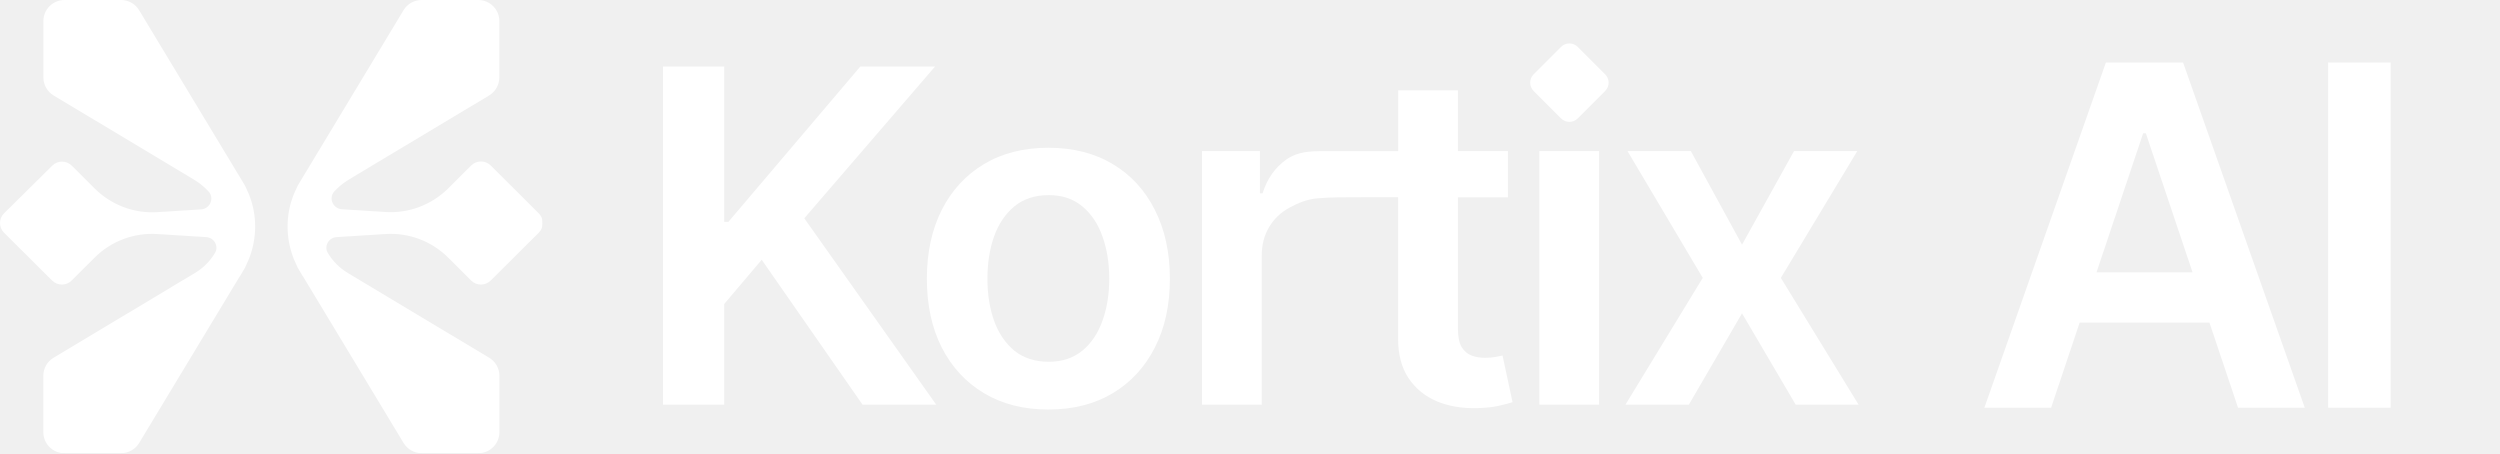
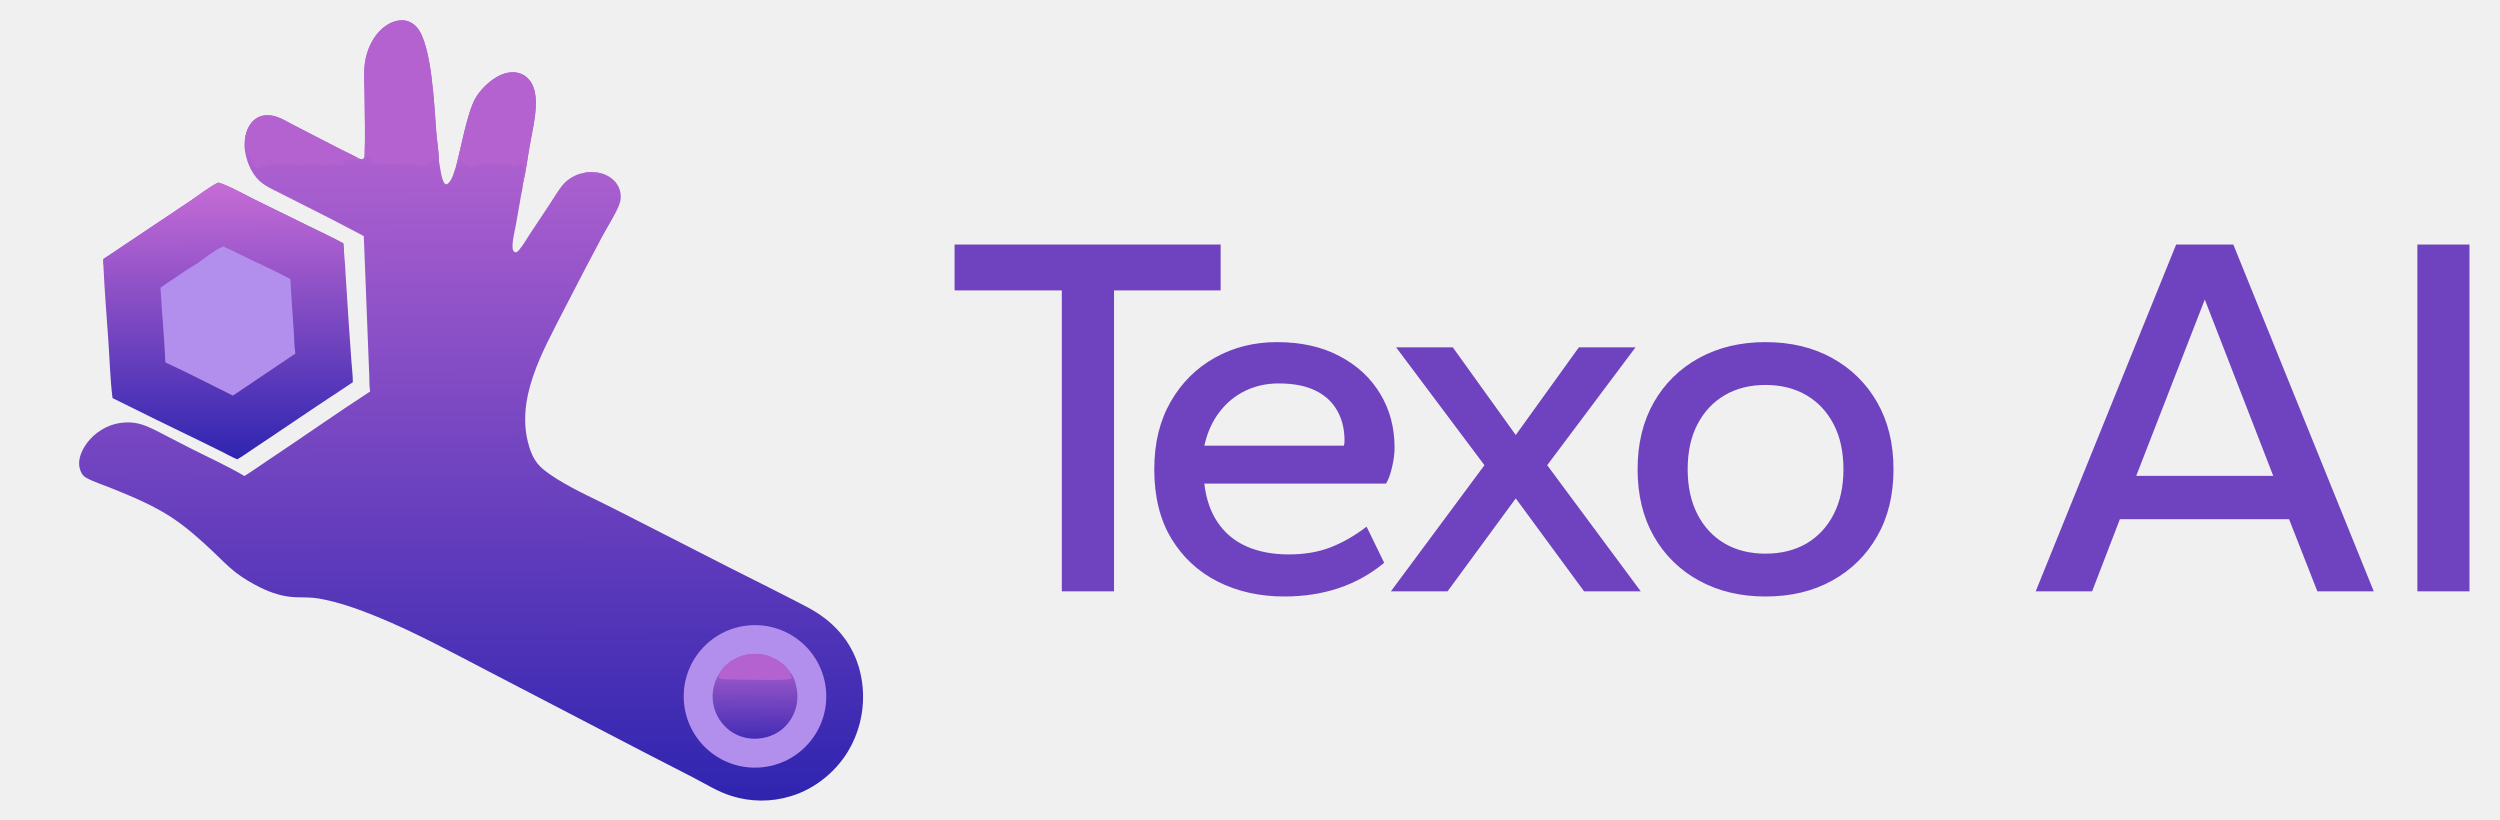
- <svg xmlns="http://www.w3.org/2000/svg" width="1804" height="327" viewBox="0 0 1804 327" fill="none">
-   <mask id="mask0_27_2" style="mask-type:luminance" maskUnits="userSpaceOnUse" x="0" y="0" width="392" height="327">
-     <path d="M391.396 0H0V327H391.396V0Z" fill="white" />
-   </mask>
-   <g mask="url(#mask0_27_2)">
-     <path d="M132.025 202.15L111.687 214.376L38.665 258.138C34.068 260.843 31.255 265.819 31.255 271.175V311.854C31.255 320.238 38.124 327.054 46.508 327.054H87.292C92.647 327.054 97.624 324.241 100.382 319.697L172.863 199.662L173.133 199.337L176.758 193.279L179.624 186.896C182.545 179.431 184.114 171.641 184.114 163.527C184.114 155.413 182.653 147.677 179.516 139.888L176.703 133.775L100.382 7.357C97.624 2.759 92.647 0 87.292 0H46.562C38.178 0 31.309 6.762 31.309 15.2V55.879C31.309 61.181 34.122 66.157 38.719 68.916L111.687 112.624L132.241 124.958L134.513 126.31L140.625 130.043C144.412 132.369 147.765 135.182 150.632 138.319C154.851 143.079 151.551 150.653 145.169 151.085L113.634 153.087C96.812 154.169 80.369 147.948 68.415 136.101L51.809 119.548C47.861 115.654 41.532 115.654 37.692 119.548L2.966 153.898C-0.983 157.793 -0.983 164.122 2.966 167.963L37.584 202.421C41.532 206.316 47.861 206.316 51.701 202.421L68.307 185.868C80.261 173.967 96.65 167.8 113.526 168.882L148.793 171.1C154.472 171.425 158.042 177.592 155.176 182.46C151.768 188.248 146.792 193.333 140.571 197.066L134.351 200.798" fill="white" />
-     <path d="M257.285 126.202L251.173 129.934C247.387 132.261 244.033 135.073 241.166 138.211C236.947 142.971 240.247 150.544 246.629 150.977L278.164 152.979C294.986 154.061 311.429 147.84 323.383 135.993L339.989 119.44C343.938 115.545 350.266 115.545 354.107 119.44L388.724 153.898C392.673 157.793 392.673 164.122 388.724 167.963L354.107 202.421C350.158 206.316 343.829 206.316 339.989 202.421L323.383 185.868C311.429 173.967 295.04 167.8 278.164 168.882L242.897 171.1C237.218 171.425 233.648 177.592 236.515 182.46C239.922 188.248 244.899 193.333 251.119 197.066L257.339 200.798L259.611 202.15L279.949 214.376L352.971 258.138C357.568 260.843 360.381 265.819 360.381 271.175V311.854C360.381 320.238 353.512 327.054 345.128 327.054H304.344C298.989 327.054 294.012 324.241 291.254 319.697L218.773 199.662L218.503 199.337L214.878 193.279L212.012 186.896C209.091 179.431 207.522 171.641 207.522 163.527C207.522 155.413 208.983 147.677 212.12 139.888L214.933 133.775L291.2 7.357C293.958 2.759 298.935 0 304.29 0H345.074C353.457 0 360.327 6.762 360.327 15.2V55.879C360.327 61.181 357.514 66.157 352.917 68.916L279.949 112.624L259.395 124.958" fill="white" />
-   </g>
-   <path d="M674.707 48.034H620.779L525.58 160.117H522.606V48.034H478.414V291.999H522.606V219.35L549.651 187.435L622.402 291.999H675.572L580.374 157.521L674.707 48.034Z" fill="white" />
-   <path d="M1078.97 257.596C1076.75 257.975 1074.26 258.191 1071.56 258.191C1067.99 258.191 1064.74 257.65 1061.77 256.514C1058.85 255.378 1056.47 253.323 1054.63 250.293C1052.9 247.21 1052.03 242.774 1052.03 236.932V142.375H1088.11V108.999H1052.03V65.183H1008.92V109.053H955.915C945.421 109.053 936.442 109.324 928.221 115.112C920.107 120.846 914.374 128.96 911.074 139.508H909.181V108.999H867.369V292H910.479V184.406C910.479 176.617 912.264 169.747 915.834 163.796C919.404 157.846 924.272 153.194 930.492 149.84C936.767 146.432 943.204 143.727 951.047 143.078C960.512 142.267 970.195 142.321 982.906 142.321H1008.87V244.072C1008.81 255.486 1011.25 265.061 1016.28 272.688C1021.36 280.316 1028.23 285.941 1036.89 289.62C1045.54 293.19 1055.28 294.813 1066.1 294.488C1072.21 294.326 1077.35 293.785 1081.57 292.811C1085.84 291.838 1089.14 290.972 1091.46 290.215L1084.22 256.514C1083.03 256.839 1081.3 257.163 1078.97 257.596Z" fill="white" />
-   <path d="M802.97 118.41C789.88 110.566 774.357 106.617 756.507 106.617C738.657 106.617 723.133 110.566 710.043 118.41C696.954 126.254 686.785 137.289 679.536 151.516C672.397 165.743 668.827 182.295 668.827 201.174C668.827 220.053 672.397 236.606 679.536 250.725C686.785 264.843 696.899 275.879 710.043 283.722C723.133 291.566 738.657 295.515 756.507 295.515C774.357 295.515 789.88 291.566 802.97 283.722C816.06 275.879 826.229 264.843 833.369 250.725C840.617 236.606 844.187 220.053 844.187 201.174C844.187 182.295 840.563 165.688 833.369 151.516C826.229 137.289 816.114 126.254 802.97 118.41ZM795.56 231.359C792.369 240.393 787.555 247.641 781.01 253.051C774.519 258.352 766.405 261.057 756.723 261.057C747.041 261.057 738.549 258.406 731.95 253.051C725.459 247.641 720.537 240.447 717.291 231.359C714.1 222.325 712.531 212.21 712.531 201.12C712.531 190.031 714.1 179.807 717.291 170.719C720.537 161.577 725.459 154.329 731.95 148.919C738.549 143.51 746.825 140.805 756.723 140.805C766.622 140.805 774.519 143.51 781.01 148.919C787.5 154.329 792.369 161.577 795.56 170.719C798.805 179.753 800.428 189.923 800.428 201.12C800.428 212.318 798.805 222.325 795.56 231.359Z" fill="white" />
-   <path d="M1340.23 108.996H1294.58L1257.04 176.559L1220.1 108.996H1174.39L1228.7 200.523L1172.93 291.997H1218.69L1257.04 226.11L1295.77 291.997H1341.15L1285.06 200.523L1340.23 108.996Z" fill="white" />
-   <path d="M1153.9 108.996H1110.79V291.997H1153.9V108.996Z" fill="white" />
-   <path d="M1126.47 33.822L1106.65 53.636C1103.34 56.953 1103.34 62.33 1106.65 65.647L1126.47 85.46C1129.78 88.777 1135.16 88.777 1138.48 85.46L1158.29 65.647C1161.61 62.33 1161.61 56.953 1158.29 53.636L1138.48 33.822C1135.16 30.506 1129.78 30.506 1126.47 33.822Z" fill="white" />
-   <path d="M1725.1 45.103V294.198H1679.97V45.103H1725.1Z" fill="white" />
-   <path d="M1480.09 294.198H1431.93L1519.61 45.103H1575.31L1663.12 294.198H1614.96L1548.44 96.187H1546.49L1480.09 294.198ZM1481.67 196.53H1613.02V232.775H1481.67V196.53Z" fill="white" />
+ <svg xmlns="http://www.w3.org/2000/svg" width="1931" height="633">
+   <defs>
+     <linearGradient id="gradient_0" gradientUnits="userSpaceOnUse" x1="363.884" y1="617.791" x2="363.321" y2="115.44">
+       <stop offset="0" stop-color="#2F24AF" />
+       <stop offset="1" stop-color="#AF61D0" />
+     </linearGradient>
+   </defs>
+   <path fill="url(#gradient_0)" transform="translate(0.00012207 0)" d="M281.6 121.179C282.22 105.156 281.734 88.989 281.584 72.95C281.501 64.108 280.575 54.361 282.358 45.664C284.102 37.16 288.118 28.662 294.543 22.703C298.912 18.649 304.844 15.476 310.944 15.689C315.208 15.838 318.908 17.758 321.757 20.849C333.635 33.738 335.487 83.196 336.97 102.012C337.537 109.213 338.922 116.92 339.019 124.07C339.814 127.745 340.91 139.937 343.795 142.014C344.444 142.482 344.66 142.365 345.407 142.261C349.342 139.465 350.738 132.479 352.321 128.178C356.029 114.531 360.905 87.061 367.132 76.039C370.84 69.475 377.258 63.217 383.769 59.448C388.769 56.553 394.791 54.859 400.522 56.37C404.86 57.514 408.407 60.402 410.595 64.294C413.135 68.812 413.883 74.115 413.912 79.227C413.975 90.072 410.715 103.507 408.844 114.339C407.282 123.387 406.143 132.81 403.985 141.724C403.886 144.901 402.903 148.449 402.34 151.606L398.441 173.836C397.487 179.019 395.924 184.787 395.866 190.039C395.851 191.342 395.871 192.89 396.728 193.965C397.28 194.656 397.654 194.803 398.502 194.941C399.581 194.582 400.143 194.005 400.872 193.144C404.133 189.295 406.769 184.586 409.536 180.365L424.924 157.159C427.943 152.579 430.801 147.655 434.193 143.356C437.998 138.536 444.781 134.332 450.931 133.578C455.477 132.498 459.914 132.89 464.452 133.821C466.104 134.316 467.785 134.955 469.305 135.772C473.753 138.164 477.283 141.903 478.729 146.806C479.554 149.604 479.732 152.678 479.102 155.532C477.667 162.028 468.623 176.193 464.986 182.978C454.92 201.958 444.976 221.002 435.156 240.11C419.158 271.636 397.527 308.45 408.743 345.003C410.846 351.855 413.79 357.693 419.388 362.31C431.712 372.473 451.251 381.574 465.808 388.709C474.053 392.751 482.215 397.003 490.418 401.135L562.663 438.019C582.968 448.327 603.466 458.38 623.612 468.982C642.68 479.017 656.874 494.029 663.268 514.922C669.463 535.821 667.081 558.326 656.65 577.467C647.178 594.959 630.018 609.219 610.948 614.926C595.923 619.585 579.829 619.52 564.843 614.739C554.691 611.601 544.932 605.487 535.521 600.596L495.805 580.171L378.284 519.046C349.657 504.177 321.268 488.665 291.406 476.407C277.285 470.611 261.358 464.926 246.296 462.309C240.316 461.27 234.55 461.506 228.538 461.312C218.868 460.999 209.559 458.003 200.952 453.722C194.397 450.462 188.008 446.754 182.202 442.279C176.043 437.533 170.688 431.871 165.053 426.536C154.761 416.792 143.963 407.108 132.081 399.337C117.909 390.068 101.45 383.332 85.789 376.971C79.91 374.583 71.865 372.056 66.503 368.956C63.678 367.323 62.422 364.868 61.603 361.818C60.093 356.189 62.183 350.272 65.029 345.422C70.043 336.879 79.144 329.984 88.762 327.533C95.128 325.911 101.943 325.782 108.299 327.535C115.23 329.446 121.794 333.224 128.157 336.51L147.904 346.646C161.471 353.555 175.715 359.908 188.792 367.676C195.593 363.407 202.15 358.735 208.836 354.286C234.619 337.134 259.957 319.227 285.92 302.364C285.17 298.54 285.385 294.227 285.225 290.322L284.266 266.154L280.997 182.323C264.565 173.619 248.03 165.11 231.396 156.8L214.908 148.457C210.976 146.459 206.808 144.559 203.215 141.988C195.204 136.258 190.875 126.475 189.272 117C188.49 109.242 189.144 100.893 194.34 94.657C197.066 91.385 200.731 89.414 205 89.053C208.444 88.762 211.809 89.462 215.017 90.689C218.548 92.039 221.92 94.044 225.264 95.806C230.092 98.348 234.939 100.854 239.804 103.324L262.961 115.239C267.569 117.578 272.412 119.733 276.88 122.312C277.895 122.621 278.806 122.861 279.865 122.95C280.895 122.465 281.002 122.118 281.6 121.179Z" />
+   <path fill="#B362D0" transform="translate(0.00012207 0)" d="M281.6 121.179C282.22 105.156 281.734 88.989 281.584 72.95C281.501 64.108 280.575 54.361 282.358 45.664C284.102 37.16 288.118 28.662 294.543 22.703C298.912 18.649 304.844 15.476 310.944 15.689C315.208 15.838 318.908 17.758 321.757 20.849C333.635 33.738 335.487 83.196 336.97 102.012C337.537 109.213 338.922 116.92 339.019 124.07C338.958 124.12 338.886 124.159 338.835 124.219C338.234 124.932 338.611 127.213 338.8 128.134L339 127.431L338.482 127.762L338.96 127.651L338.468 127.721C338.081 126.205 337.953 124.381 336.848 123.275C336.328 123.267 336.572 123.298 335.975 123.148C334.86 122.868 331.152 126.708 329.55 127.252C327.355 127.996 323.464 128.551 321.28 127.755C319.908 127.255 318.765 126.526 317.243 126.49C315.272 126.443 313.282 126.741 311.304 126.751C306.801 126.774 302.288 126.556 297.787 126.649C296.287 126.68 293.795 127.292 292.462 126.882C292.357 126.85 292.26 126.798 292.164 126.747C291.604 126.455 291.15 126.269 290.557 126.057L290.187 127.155L289.995 127.104L289.481 126.109C289.003 126.548 288.532 126.995 288.067 127.448L287.765 127.36L287.522 126.568L287.034 126.852C286.549 126.201 287.118 125.479 286.241 124.265C286.377 123.773 286.479 123.446 286.787 123.027C286.863 122.924 286.947 122.828 287.027 122.729C286.455 122.032 286.351 122.03 285.474 121.778L285.8 121.56L285.36 121.736C284.947 121.01 284.59 120.659 283.92 120.163C282.866 120.927 282.404 122.886 281.75 124.059C280.986 124.475 280.924 124.361 280.06 124.167L280.03 123.802C280.597 123.459 281.131 123.173 281.532 122.628C281.863 122.177 281.655 121.706 281.6 121.179Z" />
+   <path fill="#B362D0" transform="translate(0.00012207 0)" d="M352.321 128.178C356.029 114.531 360.905 87.061 367.132 76.039C370.84 69.475 377.258 63.217 383.769 59.448C388.769 56.553 394.791 54.859 400.522 56.37C404.86 57.514 408.407 60.402 410.595 64.294C413.135 68.812 413.883 74.115 413.912 79.227C413.975 90.072 410.715 103.507 408.844 114.339C407.282 123.387 406.143 132.81 403.985 141.724C403.957 141.712 403.928 141.705 403.903 141.688C401.592 140.082 405.698 132.018 404.547 128.646C404.297 127.915 403.767 127.388 403.062 127.104C401.298 126.394 399.995 127.305 398.392 127.968C397.418 128.37 396.593 128.674 395.575 128.259C394.923 127.501 394.409 126.929 393.525 126.448C386.564 127.113 379.689 125.975 373.206 126.413C369.964 126.633 367.481 129.342 363.893 128.991C361.656 128.772 359.941 126.082 357.824 125.916L357.072 126.634C357.083 126.416 357.105 126.194 357.056 125.978C356.869 125.146 356.697 125.043 356.015 124.638C355.086 124.938 355.011 125.112 354.389 125.884C354.163 127.679 353.264 129.126 352.469 130.723C352.566 129.91 352.506 129.268 352.372 128.471L352.321 128.178Z" />
+   <path fill="#B362D0" transform="translate(0.00012207 0)" d="M189.272 117C188.49 109.242 189.144 100.893 194.34 94.657C197.066 91.385 200.731 89.414 205 89.053C208.444 88.762 211.809 89.462 215.017 90.689C218.548 92.039 221.92 94.044 225.264 95.806C230.092 98.348 234.939 100.854 239.804 103.324L262.961 115.239C267.569 117.578 272.412 119.733 276.88 122.312C277.233 122.817 277.574 123.235 277.76 123.829L277.521 124.17C276.459 123.853 275.517 123.63 274.412 123.544C273.576 124.108 273.66 124.473 273.417 125.426C272.137 125.098 271.704 123.604 270.601 123.373C268.806 122.998 269.14 124.484 265.977 123.238C265.294 124.072 266.126 124.747 265.818 125.833C264.497 127.2 261.56 127.577 259.709 127.441C258.734 127.37 258.414 126.959 257.879 126.219C257.469 126.312 257.052 126.391 256.645 126.493C253.107 127.381 246.075 126.727 242.185 126.733C233.752 126.747 225.178 127.078 216.759 126.72C214.929 126.642 212.818 125.616 211.12 126.425L211.17 127.241L210.688 127.271L210.635 126.286C209.588 126.275 207.14 127.011 206.381 127.801C206.288 127.898 206.223 128.017 206.144 128.126L205.636 127.568C205.28 128.272 205.009 128.757 204.443 129.324C204.095 128.672 204.208 128.92 203.936 128.279L203.757 127.849C202.556 128.062 201.673 129.7 200.444 130.258C199.823 130.261 199.288 130.366 198.73 130.059C196.625 128.901 193.884 123.292 193.359 121.002C193.146 120.07 192.724 119.545 192.104 118.836L191.746 118.819L191.322 119.596C191.187 118.743 191.501 118.271 191.887 117.545L192.049 117.246C191.76 116.383 191.575 116.313 190.846 115.743C190.011 116.037 189.791 116.326 189.272 117Z" />
+   <path fill="#B362D0" transform="translate(0.00012207 0)" d="M450.931 133.578C455.477 132.498 459.914 132.89 464.452 133.821C460.168 134.886 455.346 133.736 450.931 133.578Z" />
+   <path fill="#B38FED" transform="translate(0.00012207 0)" d="M578.61 483.039C608.995 480.521 635.641 503.169 638.043 533.555C640.446 563.941 617.69 590.493 587.287 592.779C557.048 595.052 530.664 572.451 528.274 542.23C525.885 512.008 548.39 485.544 578.61 483.039Z" />
+   <defs>
+     <linearGradient id="gradient_1" gradientUnits="userSpaceOnUse" x1="582.797" y1="569.744" x2="582.936" y2="523.426">
+       <stop offset="0" stop-color="#452DB5" />
+       <stop offset="1" stop-color="#9454C7" />
+     </linearGradient>
+   </defs>
+   <path fill="url(#gradient_1)" transform="translate(0.00012207 0)" d="M555.659 520.43C557.909 516.018 562.014 512.157 566.267 509.692C573.881 505.18 582.988 503.912 591.545 506.172C598.828 508.143 606.405 512.768 610.256 519.427C614.323 523.345 615.873 532.578 615.943 537.967C616.056 546.641 612.395 555.221 606.271 561.333C600.043 567.549 591.325 570.668 582.596 570.597C573.968 570.569 565.72 567.042 559.74 560.823C553.632 554.579 550.275 546.152 550.419 537.42C550.535 531.824 552.214 524.958 555.659 520.43Z" />
+   <path fill="#B362D0" transform="translate(0.00012207 0)" d="M555.659 520.43C557.909 516.018 562.014 512.157 566.267 509.692C573.881 505.18 582.988 503.912 591.545 506.172C598.828 508.143 606.405 512.768 610.256 519.427C610.244 519.533 610.218 519.638 610.222 519.745C610.275 521.309 612.014 522.389 611.804 523.986C609.297 525.031 604.893 525.029 602.171 525.136C597.263 525.33 558.874 525.073 557.212 524.377C556.328 524.006 555.464 523.581 554.603 523.158C555.029 522.493 556.075 521.221 556.08 520.485L555.659 520.43Z" />
+   <defs>
+     <linearGradient id="gradient_2" gradientUnits="userSpaceOnUse" x1="176.168" y1="353.583" x2="176.116" y2="201.05">
+       <stop offset="0" stop-color="#2F25B0" />
+       <stop offset="1" stop-color="#9D58CA" />
+     </linearGradient>
+   </defs>
+   <path fill="url(#gradient_2)" transform="translate(0.00012207 0)" d="M79.796 200.127L146.71 155.359C152.136 151.777 163.174 143.263 168.566 141.05C174.245 142.08 190.958 151.359 197.158 154.374L237.151 173.988C246.524 178.577 256.01 183.013 265.205 187.951C265.505 190.899 265.737 193.809 265.812 196.775C266.553 202.722 266.726 208.81 267.123 214.792L269.44 250.723L271.458 279.379C271.846 284.619 272.532 289.999 272.53 295.249C253.36 307.86 234.28 320.609 215.293 333.495L194.697 347.297C190.925 349.813 187.155 352.586 183.199 354.79C179.142 353.077 175.271 350.894 171.345 348.9C165.775 346.114 160.188 343.364 154.582 340.651C131.955 329.736 109.397 318.679 86.91 307.478C85.138 293.39 84.77 279.008 83.807 264.832C82.444 244.744 80.719 224.603 79.831 204.489L79.796 200.127Z" />
+   <path fill="#B38FED" transform="translate(0.00012207 0)" d="M147.055 206.609C155.282 202.027 164.103 193.686 172.383 190.144C181.198 194.167 189.815 198.607 198.552 202.796C207.107 207.02 215.854 210.997 224.255 215.511C225.039 229.063 225.928 242.608 226.921 256.145C227.319 261.69 227.261 267.599 228.178 273.067L179.885 305.557C162.698 297.119 145.089 287.854 127.761 279.941C126.914 260.699 125.02 241.49 123.951 222.256C131.511 216.842 139.414 211.908 147.055 206.609Z" />
+   <defs>
+     <linearGradient id="gradient_3" gradientUnits="userSpaceOnUse" x1="172.819" y1="205.478" x2="172.491" y2="141.622">
+       <stop offset="0" stop-color="#9A57CB" />
+       <stop offset="1" stop-color="#C66CD5" />
+     </linearGradient>
+   </defs>
+   <path fill="url(#gradient_3)" transform="translate(0.00012207 0)" d="M79.796 200.127L146.71 155.359C152.136 151.777 163.174 143.263 168.566 141.05C174.245 142.08 190.958 151.359 197.158 154.374L237.151 173.988C246.524 178.577 256.01 183.013 265.205 187.951C265.505 190.899 265.737 193.809 265.812 196.775C265.683 198.316 265.863 201.851 264.948 202.928C265.094 203.087 265.018 203.074 265.122 203.08L264.96 201.481C264.326 201.247 263.554 201.353 262.931 201.604C262.398 201.819 261.905 202.274 261.453 202.62C260.411 203.417 259.531 203.759 258.218 203.887C255.208 204.181 252.027 203.481 248.988 203.474L227.444 203.632C223.563 203.643 219.586 203.868 215.734 203.34C213.202 202.993 200.939 200.451 199.351 201.661C198.904 202.002 198.78 202.302 198.552 202.796C189.815 198.607 181.198 194.167 172.383 190.144C164.103 193.686 155.282 202.027 147.055 206.609L146.911 204.926C146.321 204.213 146.082 204.097 145.175 203.932C141.541 203.273 137.652 203.851 133.978 203.825L109.654 203.649C101.271 203.629 93.054 202.669 84.641 203.191C82.914 203.298 81.275 203.448 79.831 204.489L79.796 200.127Z" />
+   <path fill="#6F42BF" transform="translate(0.00012207 0)" d="M820.147 456.724L820.147 224.308L737.324 224.308L737.324 188.869L942.816 188.869L942.816 224.308L860.482 224.308L860.482 456.724L820.147 456.724ZM992 460.738Q963.511 460.738 940.7 449.284Q917.987 437.829 904.77 415.997Q891.554 394.166 891.554 362.446Q891.554 332.391 904.183 310.363Q916.812 288.335 938.35 276.294Q959.888 264.252 986.321 264.252Q1014.22 264.252 1034.59 275.021Q1054.95 285.692 1066.01 304.097Q1077.17 322.405 1077.17 345.803Q1077.17 352.46 1075.31 360.488Q1073.55 368.516 1070.61 373.509L930.225 373.509Q932.183 391.131 940.504 403.466Q948.826 415.802 962.825 422.067Q976.923 428.235 995.426 428.235Q1013.83 428.235 1028.03 422.655Q1042.32 416.976 1055.54 406.795L1069.15 434.696Q1053.48 447.717 1034 454.276Q1014.61 460.738 992 460.738ZM930.225 344.236L1037.92 344.236Q1038.31 343.257 1038.4 342.376Q1038.5 341.397 1038.5 340.223Q1038.5 327.006 1032.82 317.118Q1027.24 307.132 1015.98 301.65Q1004.82 296.167 987.594 296.167Q973.692 296.167 961.846 301.846Q950.098 307.524 941.875 318.293Q933.651 328.964 930.225 344.236ZM1074.34 456.724L1146.59 359.313L1078.35 268.266L1122.12 268.266L1170.77 336.013L1219.53 268.266L1263.29 268.266L1195.05 359.313L1267.3 456.724L1223.54 456.724L1170.77 384.963L1118.1 456.724L1074.34 456.724ZM1363.67 460.738Q1334.78 460.738 1312.37 448.5Q1290.04 436.263 1277.42 414.235Q1264.88 392.208 1264.88 362.446Q1264.88 332.782 1277.42 310.755Q1290.04 288.727 1312.37 276.489Q1334.78 264.252 1363.67 264.252Q1392.94 264.252 1415.06 276.489Q1437.29 288.727 1449.92 310.755Q1462.54 332.782 1462.54 362.446Q1462.54 392.208 1449.92 414.235Q1437.29 436.263 1415.06 448.5Q1392.94 460.738 1363.67 460.738ZM1363.67 427.648Q1381.78 427.648 1395.29 419.816Q1408.8 411.886 1416.34 397.201Q1423.87 382.516 1423.87 362.446Q1423.87 342.278 1416.34 327.789Q1408.8 313.202 1395.29 305.272Q1381.78 297.342 1363.67 297.342Q1345.65 297.342 1332.14 305.272Q1318.63 313.202 1311.09 327.789Q1303.55 342.278 1303.55 362.446Q1303.55 382.516 1311.09 397.201Q1318.63 411.886 1332.14 419.816Q1345.65 427.648 1363.67 427.648ZM1572.38 456.724L1680.86 188.869L1725.01 188.869L1833.48 456.724L1789.92 456.724L1768.08 401.019L1637.39 401.019L1615.95 456.724L1572.38 456.724ZM1650.02 367.537L1755.85 367.537L1702.98 231.357L1650.02 367.537ZM1867.19 456.724L1867.19 188.869L1907.43 188.869L1907.43 456.724L1867.19 456.724Z" />
</svg>
